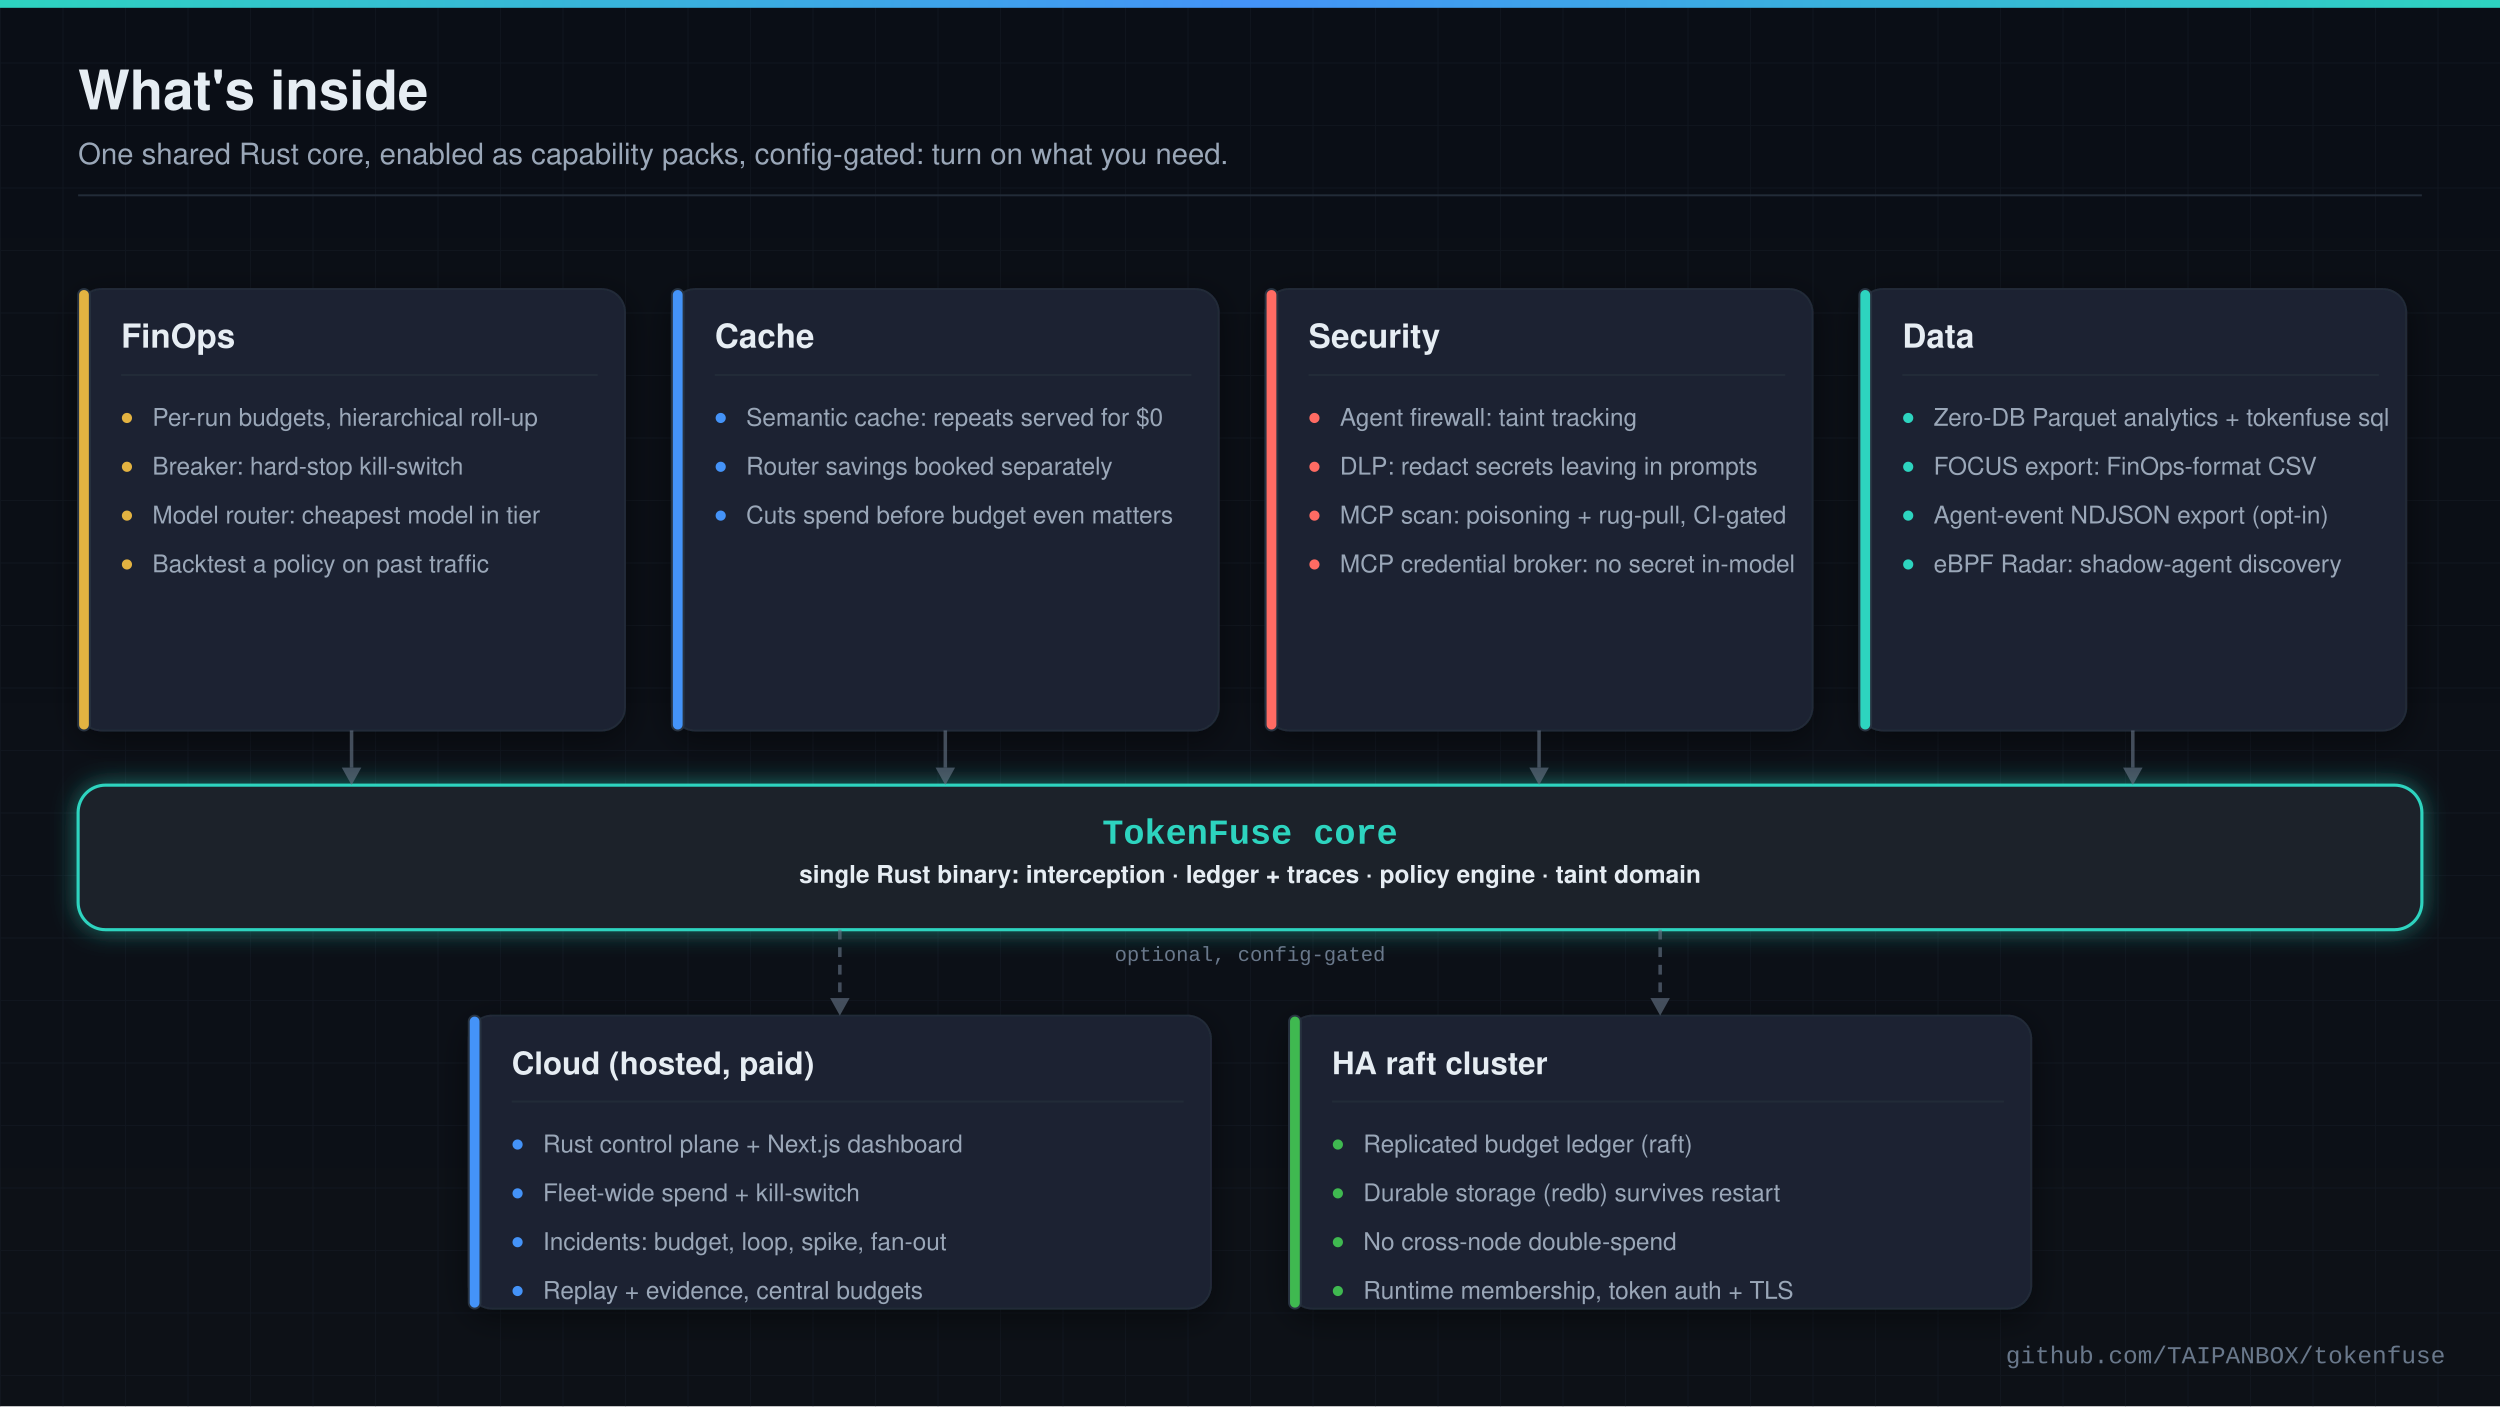
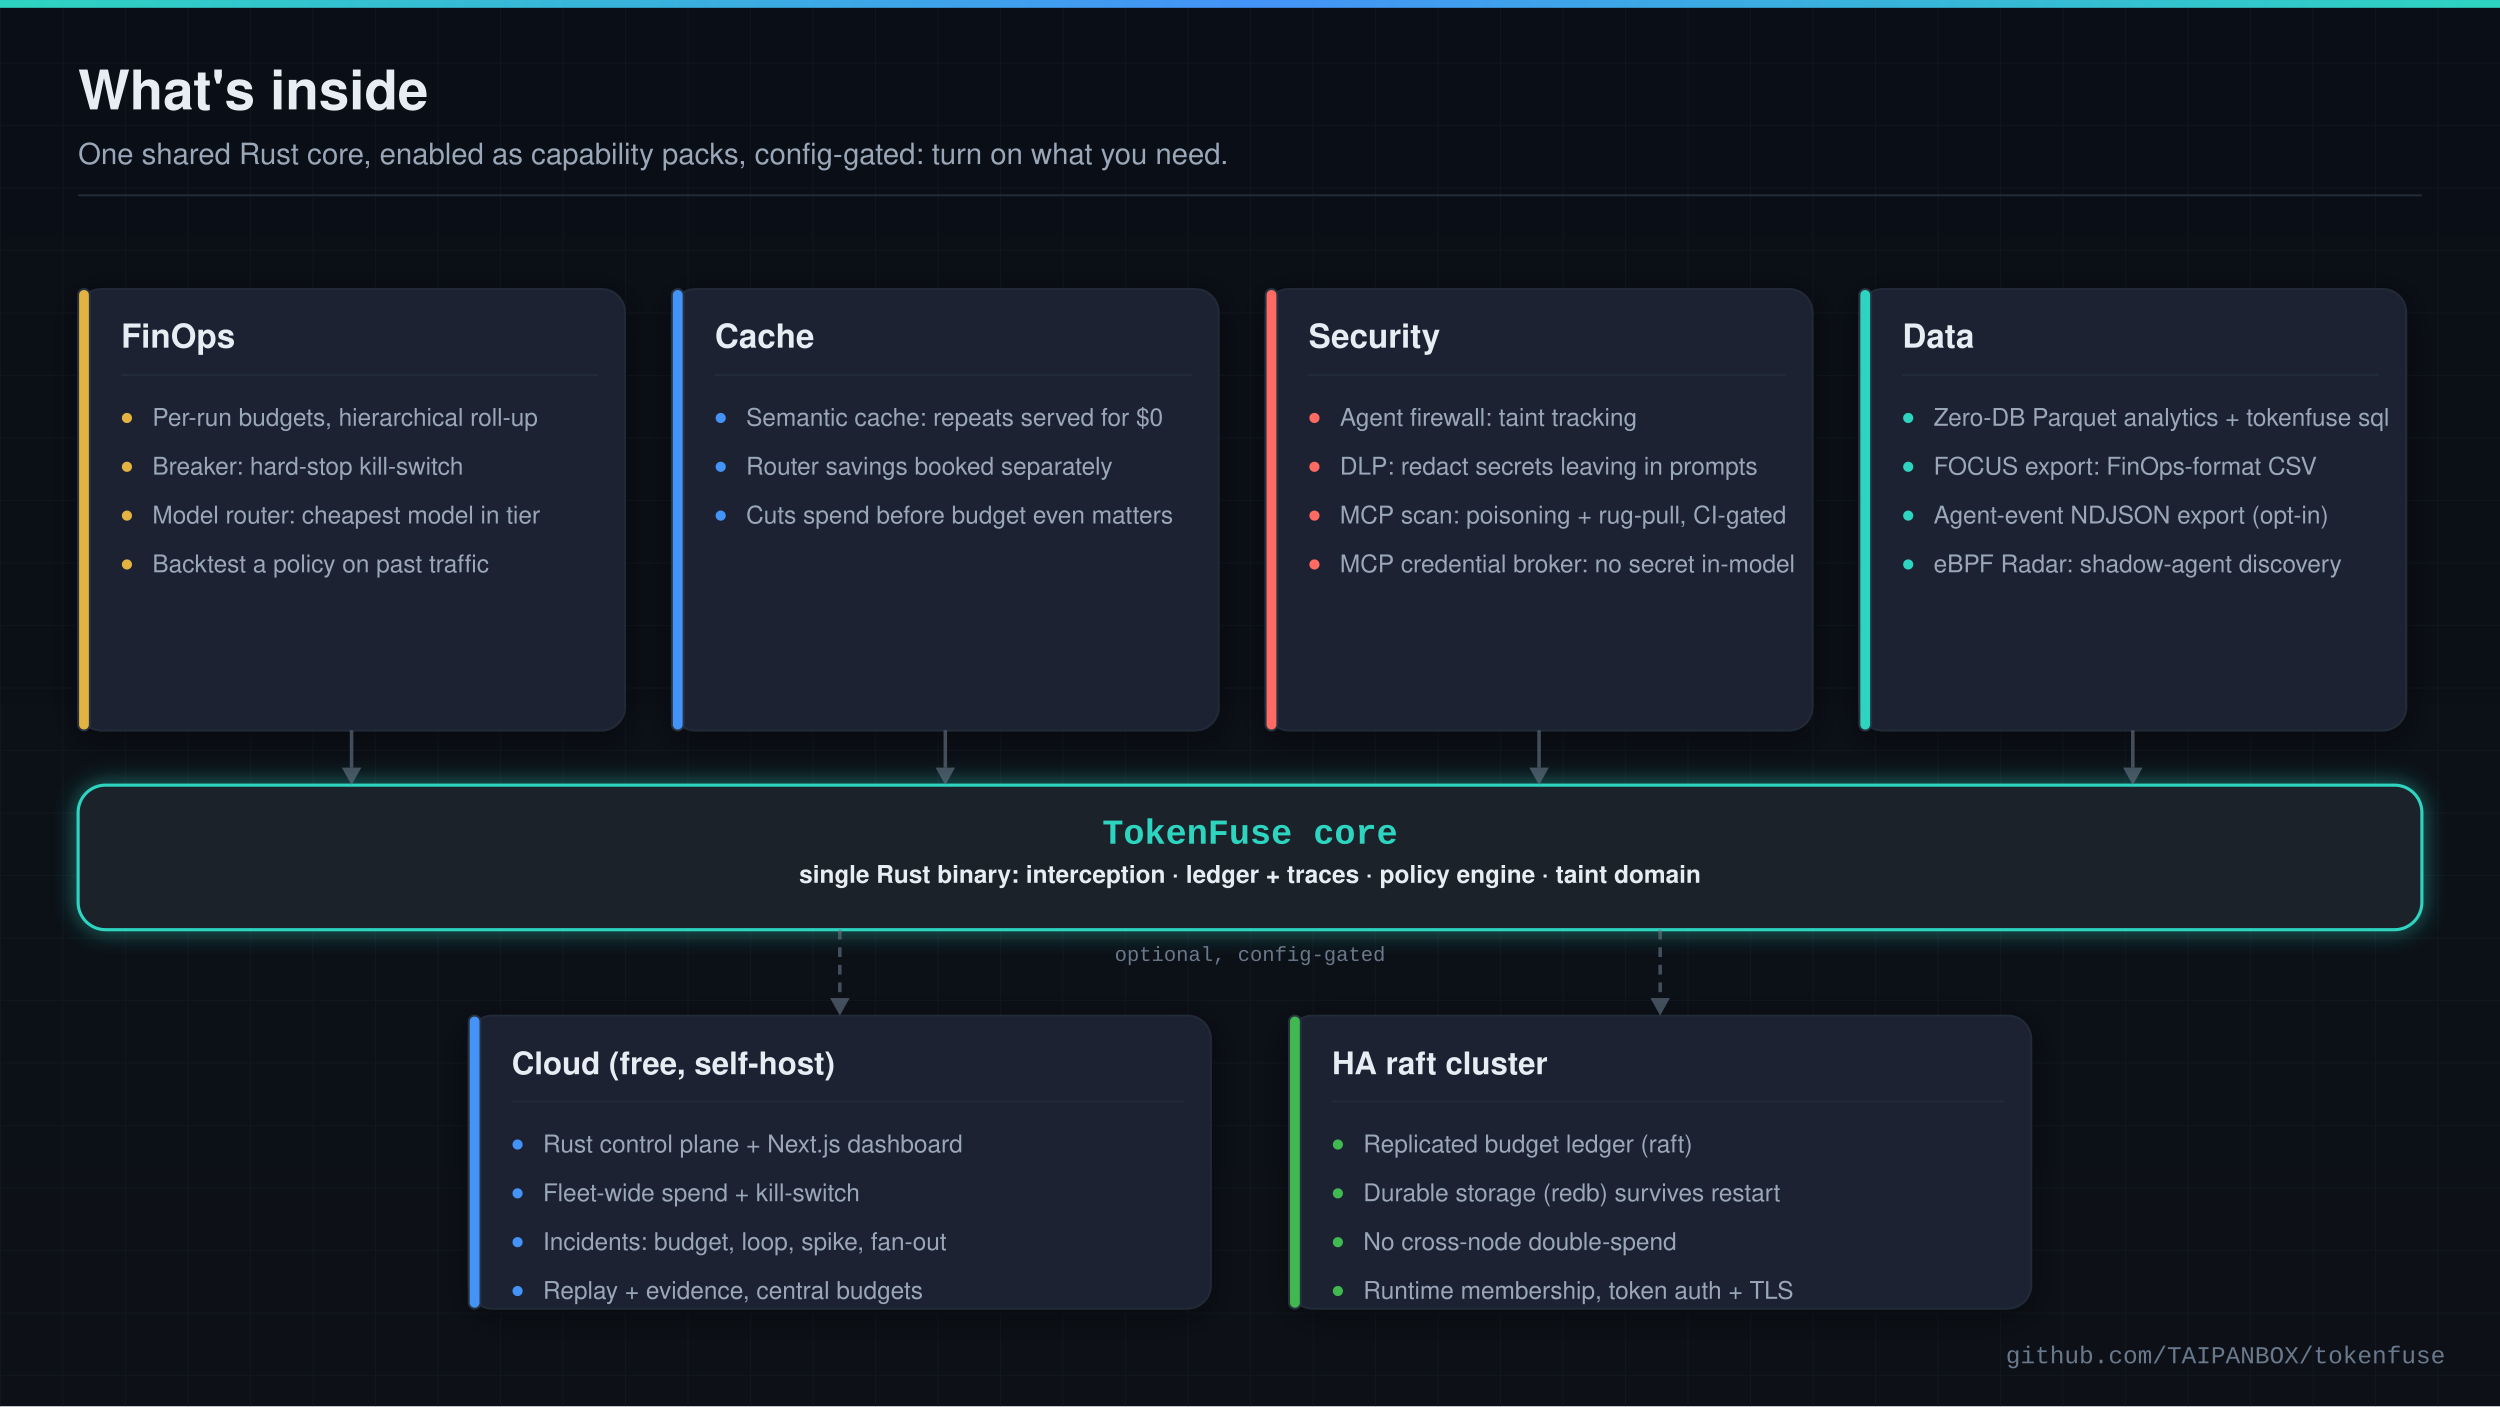
<svg xmlns="http://www.w3.org/2000/svg" width="1280" height="720" viewBox="0 0 1280 720" font-family="'Segoe UI', system-ui, -apple-system, Helvetica, Arial, sans-serif">
  <defs>
    <linearGradient id="bg" x1="0" y1="0" x2="0" y2="1">
      <stop offset="0" stop-color="#0a0e16" />
      <stop offset="1" stop-color="#0d1117" />
    </linearGradient>
    <linearGradient id="accent" x1="0" y1="0" x2="1" y2="0">
      <stop offset="0" stop-color="#2dd4bf" />
      <stop offset="0.5" stop-color="#4493f8" />
      <stop offset="1" stop-color="#2dd4bf" />
    </linearGradient>
    <pattern id="grid" width="32" height="32" patternUnits="userSpaceOnUse">
      <path d="M 32 0 L 0 0 0 32" fill="none" stroke="#161d27" stroke-width="1" />
    </pattern>
    <filter id="soft" x="-20%" y="-20%" width="140%" height="140%">
      <feDropShadow dx="0" dy="4" stdDeviation="8" flood-color="#000000" flood-opacity="0.45" />
    </filter>
    <filter id="glow" x="-60%" y="-60%" width="220%" height="220%">
      <feDropShadow dx="0" dy="0" stdDeviation="6" flood-color="#2dd4bf" flood-opacity="0.5" />
    </filter>
  </defs>
  <rect x="0" y="0" width="1280" height="720" fill="url(#bg)" />
  <rect x="0" y="0" width="1280" height="720" fill="url(#grid)" opacity="0.5" />
  <rect x="0" y="0" width="1280" height="4" fill="url(#accent)" />
  <text x="1252" y="698" font-size="12.5" fill="#69788b" font-family="'SF Mono','JetBrains Mono','Fira Code',Menlo,Consolas,'Liberation Mono',monospace" font-weight="400" text-anchor="end">github.com/TAIPANBOX/tokenfuse</text>
  <text x="40" y="56" font-size="28" fill="#e6edf3" font-family="'Segoe UI', system-ui, -apple-system, Helvetica, Arial, sans-serif" font-weight="700" text-anchor="start">What's inside</text>
  <text x="40" y="84" font-size="15" fill="#9aa7b8" font-family="'Segoe UI', system-ui, -apple-system, Helvetica, Arial, sans-serif" font-weight="400" text-anchor="start">One shared Rust core, enabled as capability packs, config-gated: turn on what you need.</text>
  <line x1="40" y1="100" x2="1240" y2="100" stroke="#222b38" stroke-width="1" />
  <rect x="40" y="148" width="280" height="226" rx="12" ry="12" fill="#1b2331" stroke="#222b38" stroke-width="1" filter="url(#soft)" />
  <rect x="40" y="148" width="6" height="226" rx="3" ry="3" fill="#e3b341" stroke="#283341" stroke-width="1" />
  <text x="62" y="178" font-size="17" fill="#e6edf3" font-family="'Segoe UI', system-ui, -apple-system, Helvetica, Arial, sans-serif" font-weight="700" text-anchor="start">FinOps</text>
  <line x1="62" y1="192" x2="306" y2="192" stroke="#222b38" stroke-width="1" />
  <circle cx="65" cy="214" r="2.6" fill="#e3b341" />
  <text x="78" y="218" font-size="12.5" fill="#9aa7b8" font-family="'Segoe UI', system-ui, -apple-system, Helvetica, Arial, sans-serif" font-weight="500" text-anchor="start">Per-run budgets, hierarchical roll-up</text>
  <circle cx="65" cy="239" r="2.6" fill="#e3b341" />
  <text x="78" y="243" font-size="12.5" fill="#9aa7b8" font-family="'Segoe UI', system-ui, -apple-system, Helvetica, Arial, sans-serif" font-weight="500" text-anchor="start">Breaker: hard-stop kill-switch</text>
  <circle cx="65" cy="264" r="2.6" fill="#e3b341" />
  <text x="78" y="268" font-size="12.5" fill="#9aa7b8" font-family="'Segoe UI', system-ui, -apple-system, Helvetica, Arial, sans-serif" font-weight="500" text-anchor="start">Model router: cheapest model in tier</text>
  <circle cx="65" cy="289" r="2.6" fill="#e3b341" />
  <text x="78" y="293" font-size="12.5" fill="#9aa7b8" font-family="'Segoe UI', system-ui, -apple-system, Helvetica, Arial, sans-serif" font-weight="500" text-anchor="start">Backtest a policy on past traffic</text>
  <rect x="344" y="148" width="280" height="226" rx="12" ry="12" fill="#1b2331" stroke="#222b38" stroke-width="1" filter="url(#soft)" />
  <rect x="344" y="148" width="6" height="226" rx="3" ry="3" fill="#4493f8" stroke="#283341" stroke-width="1" />
  <text x="366" y="178" font-size="17" fill="#e6edf3" font-family="'Segoe UI', system-ui, -apple-system, Helvetica, Arial, sans-serif" font-weight="700" text-anchor="start">Cache</text>
  <line x1="366" y1="192" x2="610" y2="192" stroke="#222b38" stroke-width="1" />
  <circle cx="369" cy="214" r="2.6" fill="#4493f8" />
  <text x="382" y="218" font-size="12.5" fill="#9aa7b8" font-family="'Segoe UI', system-ui, -apple-system, Helvetica, Arial, sans-serif" font-weight="500" text-anchor="start">Semantic cache: repeats served for $0</text>
  <circle cx="369" cy="239" r="2.6" fill="#4493f8" />
  <text x="382" y="243" font-size="12.5" fill="#9aa7b8" font-family="'Segoe UI', system-ui, -apple-system, Helvetica, Arial, sans-serif" font-weight="500" text-anchor="start">Router savings booked separately</text>
  <circle cx="369" cy="264" r="2.6" fill="#4493f8" />
  <text x="382" y="268" font-size="12.5" fill="#9aa7b8" font-family="'Segoe UI', system-ui, -apple-system, Helvetica, Arial, sans-serif" font-weight="500" text-anchor="start">Cuts spend before budget even matters</text>
  <rect x="648" y="148" width="280" height="226" rx="12" ry="12" fill="#1b2331" stroke="#222b38" stroke-width="1" filter="url(#soft)" />
  <rect x="648" y="148" width="6" height="226" rx="3" ry="3" fill="#ff6b63" stroke="#283341" stroke-width="1" />
  <text x="670" y="178" font-size="17" fill="#e6edf3" font-family="'Segoe UI', system-ui, -apple-system, Helvetica, Arial, sans-serif" font-weight="700" text-anchor="start">Security</text>
  <line x1="670" y1="192" x2="914" y2="192" stroke="#222b38" stroke-width="1" />
  <circle cx="673" cy="214" r="2.6" fill="#ff6b63" />
  <text x="686" y="218" font-size="12.5" fill="#9aa7b8" font-family="'Segoe UI', system-ui, -apple-system, Helvetica, Arial, sans-serif" font-weight="500" text-anchor="start">Agent firewall: taint tracking</text>
  <circle cx="673" cy="239" r="2.6" fill="#ff6b63" />
  <text x="686" y="243" font-size="12.5" fill="#9aa7b8" font-family="'Segoe UI', system-ui, -apple-system, Helvetica, Arial, sans-serif" font-weight="500" text-anchor="start">DLP: redact secrets leaving in prompts</text>
  <circle cx="673" cy="264" r="2.6" fill="#ff6b63" />
  <text x="686" y="268" font-size="12.5" fill="#9aa7b8" font-family="'Segoe UI', system-ui, -apple-system, Helvetica, Arial, sans-serif" font-weight="500" text-anchor="start">MCP scan: poisoning + rug-pull, CI-gated</text>
  <circle cx="673" cy="289" r="2.6" fill="#ff6b63" />
  <text x="686" y="293" font-size="12.5" fill="#9aa7b8" font-family="'Segoe UI', system-ui, -apple-system, Helvetica, Arial, sans-serif" font-weight="500" text-anchor="start">MCP credential broker: no secret in-model</text>
  <rect x="952" y="148" width="280" height="226" rx="12" ry="12" fill="#1b2331" stroke="#222b38" stroke-width="1" filter="url(#soft)" />
  <rect x="952" y="148" width="6" height="226" rx="3" ry="3" fill="#2dd4bf" stroke="#283341" stroke-width="1" />
  <text x="974" y="178" font-size="17" fill="#e6edf3" font-family="'Segoe UI', system-ui, -apple-system, Helvetica, Arial, sans-serif" font-weight="700" text-anchor="start">Data</text>
  <line x1="974" y1="192" x2="1218" y2="192" stroke="#222b38" stroke-width="1" />
  <circle cx="977" cy="214" r="2.6" fill="#2dd4bf" />
  <text x="990" y="218" font-size="12.5" fill="#9aa7b8" font-family="'Segoe UI', system-ui, -apple-system, Helvetica, Arial, sans-serif" font-weight="500" text-anchor="start">Zero-DB Parquet analytics + tokenfuse sql</text>
  <circle cx="977" cy="239" r="2.6" fill="#2dd4bf" />
  <text x="990" y="243" font-size="12.5" fill="#9aa7b8" font-family="'Segoe UI', system-ui, -apple-system, Helvetica, Arial, sans-serif" font-weight="500" text-anchor="start">FOCUS export: FinOps-format CSV</text>
  <circle cx="977" cy="264" r="2.6" fill="#2dd4bf" />
  <text x="990" y="268" font-size="12.5" fill="#9aa7b8" font-family="'Segoe UI', system-ui, -apple-system, Helvetica, Arial, sans-serif" font-weight="500" text-anchor="start">Agent-event NDJSON export (opt-in)</text>
  <circle cx="977" cy="289" r="2.6" fill="#2dd4bf" />
  <text x="990" y="293" font-size="12.5" fill="#9aa7b8" font-family="'Segoe UI', system-ui, -apple-system, Helvetica, Arial, sans-serif" font-weight="500" text-anchor="start">eBPF Radar: shadow-agent discovery</text>
  <rect x="40" y="402" width="1200" height="74" rx="14" ry="14" fill="#1a212c" stroke="#2dd4bf" stroke-width="1.6" filter="url(#glow)" />
  <text x="640.0" y="432" font-size="18" fill="#2dd4bf" font-family="'SF Mono','JetBrains Mono','Fira Code',Menlo,Consolas,'Liberation Mono',monospace" font-weight="700" text-anchor="middle">TokenFuse core</text>
  <text x="640.0" y="452" font-size="12.5" fill="#e6edf3" font-family="'Segoe UI', system-ui, -apple-system, Helvetica, Arial, sans-serif" font-weight="600" text-anchor="middle">single Rust binary: interception · ledger + traces · policy engine · taint domain</text>
  <line x1="180.0" y1="374" x2="180.0" y2="393" stroke="#69788b" stroke-width="1.8" opacity="0.6" />
  <path d="M 175.0 393 L 180.0 402 L 185.0 393 Z" fill="#69788b" opacity="0.6" />
  <line x1="484.0" y1="374" x2="484.0" y2="393" stroke="#69788b" stroke-width="1.8" opacity="0.6" />
  <path d="M 479.0 393 L 484.0 402 L 489.0 393 Z" fill="#69788b" opacity="0.6" />
  <line x1="788.0" y1="374" x2="788.0" y2="393" stroke="#69788b" stroke-width="1.8" opacity="0.6" />
  <path d="M 783.0 393 L 788.0 402 L 793.0 393 Z" fill="#69788b" opacity="0.6" />
  <line x1="1092.0" y1="374" x2="1092.0" y2="393" stroke="#69788b" stroke-width="1.8" opacity="0.6" />
  <path d="M 1087.0 393 L 1092.0 402 L 1097.0 393 Z" fill="#69788b" opacity="0.6" />
  <rect x="240.0" y="520" width="380" height="150" rx="12" ry="12" fill="#1b2331" stroke="#222b38" stroke-width="1" filter="url(#soft)" />
  <rect x="240.0" y="520" width="6" height="150" rx="3" ry="3" fill="#4493f8" stroke="#283341" stroke-width="1" />
-   <text x="262.0" y="550" font-size="16" fill="#e6edf3" font-family="'Segoe UI', system-ui, -apple-system, Helvetica, Arial, sans-serif" font-weight="700" text-anchor="start">Cloud (hosted, paid)</text>
+   <text x="262.0" y="550" font-size="16" fill="#e6edf3" font-family="'Segoe UI', system-ui, -apple-system, Helvetica, Arial, sans-serif" font-weight="700" text-anchor="start">Cloud (free, self-host)</text>
  <line x1="262.0" y1="564" x2="606.0" y2="564" stroke="#222b38" stroke-width="1" />
  <circle cx="265.0" cy="586" r="2.6" fill="#4493f8" />
  <text x="278.0" y="590" font-size="12.5" fill="#9aa7b8" font-family="'Segoe UI', system-ui, -apple-system, Helvetica, Arial, sans-serif" font-weight="500" text-anchor="start">Rust control plane + Next.js dashboard</text>
  <circle cx="265.0" cy="611" r="2.6" fill="#4493f8" />
  <text x="278.0" y="615" font-size="12.5" fill="#9aa7b8" font-family="'Segoe UI', system-ui, -apple-system, Helvetica, Arial, sans-serif" font-weight="500" text-anchor="start">Fleet-wide spend + kill-switch</text>
  <circle cx="265.0" cy="636" r="2.6" fill="#4493f8" />
  <text x="278.0" y="640" font-size="12.5" fill="#9aa7b8" font-family="'Segoe UI', system-ui, -apple-system, Helvetica, Arial, sans-serif" font-weight="500" text-anchor="start">Incidents: budget, loop, spike, fan-out</text>
  <circle cx="265.0" cy="661" r="2.6" fill="#4493f8" />
  <text x="278.0" y="665" font-size="12.5" fill="#9aa7b8" font-family="'Segoe UI', system-ui, -apple-system, Helvetica, Arial, sans-serif" font-weight="500" text-anchor="start">Replay + evidence, central budgets</text>
  <rect x="660.0" y="520" width="380" height="150" rx="12" ry="12" fill="#1b2331" stroke="#222b38" stroke-width="1" filter="url(#soft)" />
  <rect x="660.0" y="520" width="6" height="150" rx="3" ry="3" fill="#3fb950" stroke="#283341" stroke-width="1" />
  <text x="682.0" y="550" font-size="16" fill="#e6edf3" font-family="'Segoe UI', system-ui, -apple-system, Helvetica, Arial, sans-serif" font-weight="700" text-anchor="start">HA raft cluster</text>
  <line x1="682.0" y1="564" x2="1026.0" y2="564" stroke="#222b38" stroke-width="1" />
  <circle cx="685.0" cy="586" r="2.6" fill="#3fb950" />
  <text x="698.0" y="590" font-size="12.5" fill="#9aa7b8" font-family="'Segoe UI', system-ui, -apple-system, Helvetica, Arial, sans-serif" font-weight="500" text-anchor="start">Replicated budget ledger (raft)</text>
  <circle cx="685.0" cy="611" r="2.6" fill="#3fb950" />
  <text x="698.0" y="615" font-size="12.5" fill="#9aa7b8" font-family="'Segoe UI', system-ui, -apple-system, Helvetica, Arial, sans-serif" font-weight="500" text-anchor="start">Durable storage (redb) survives restart</text>
  <circle cx="685.0" cy="636" r="2.6" fill="#3fb950" />
  <text x="698.0" y="640" font-size="12.5" fill="#9aa7b8" font-family="'Segoe UI', system-ui, -apple-system, Helvetica, Arial, sans-serif" font-weight="500" text-anchor="start">No cross-node double-spend</text>
  <circle cx="685.0" cy="661" r="2.6" fill="#3fb950" />
  <text x="698.0" y="665" font-size="12.5" fill="#9aa7b8" font-family="'Segoe UI', system-ui, -apple-system, Helvetica, Arial, sans-serif" font-weight="500" text-anchor="start">Runtime membership, token auth + TLS</text>
  <line x1="430.0" y1="476" x2="430.0" y2="511" stroke="#69788b" stroke-width="1.8" opacity="0.6" stroke-dasharray="5,4" />
  <path d="M 425.0 511 L 430.0 520 L 435.0 511 Z" fill="#69788b" opacity="0.6" />
  <line x1="850.0" y1="476" x2="850.0" y2="511" stroke="#69788b" stroke-width="1.8" opacity="0.6" stroke-dasharray="5,4" />
  <path d="M 845.0 511 L 850.0 520 L 855.0 511 Z" fill="#69788b" opacity="0.6" />
  <text x="640" y="492" font-size="10.5" fill="#69788b" font-family="'SF Mono','JetBrains Mono','Fira Code',Menlo,Consolas,'Liberation Mono',monospace" font-weight="400" text-anchor="middle">optional, config-gated</text>
</svg>
